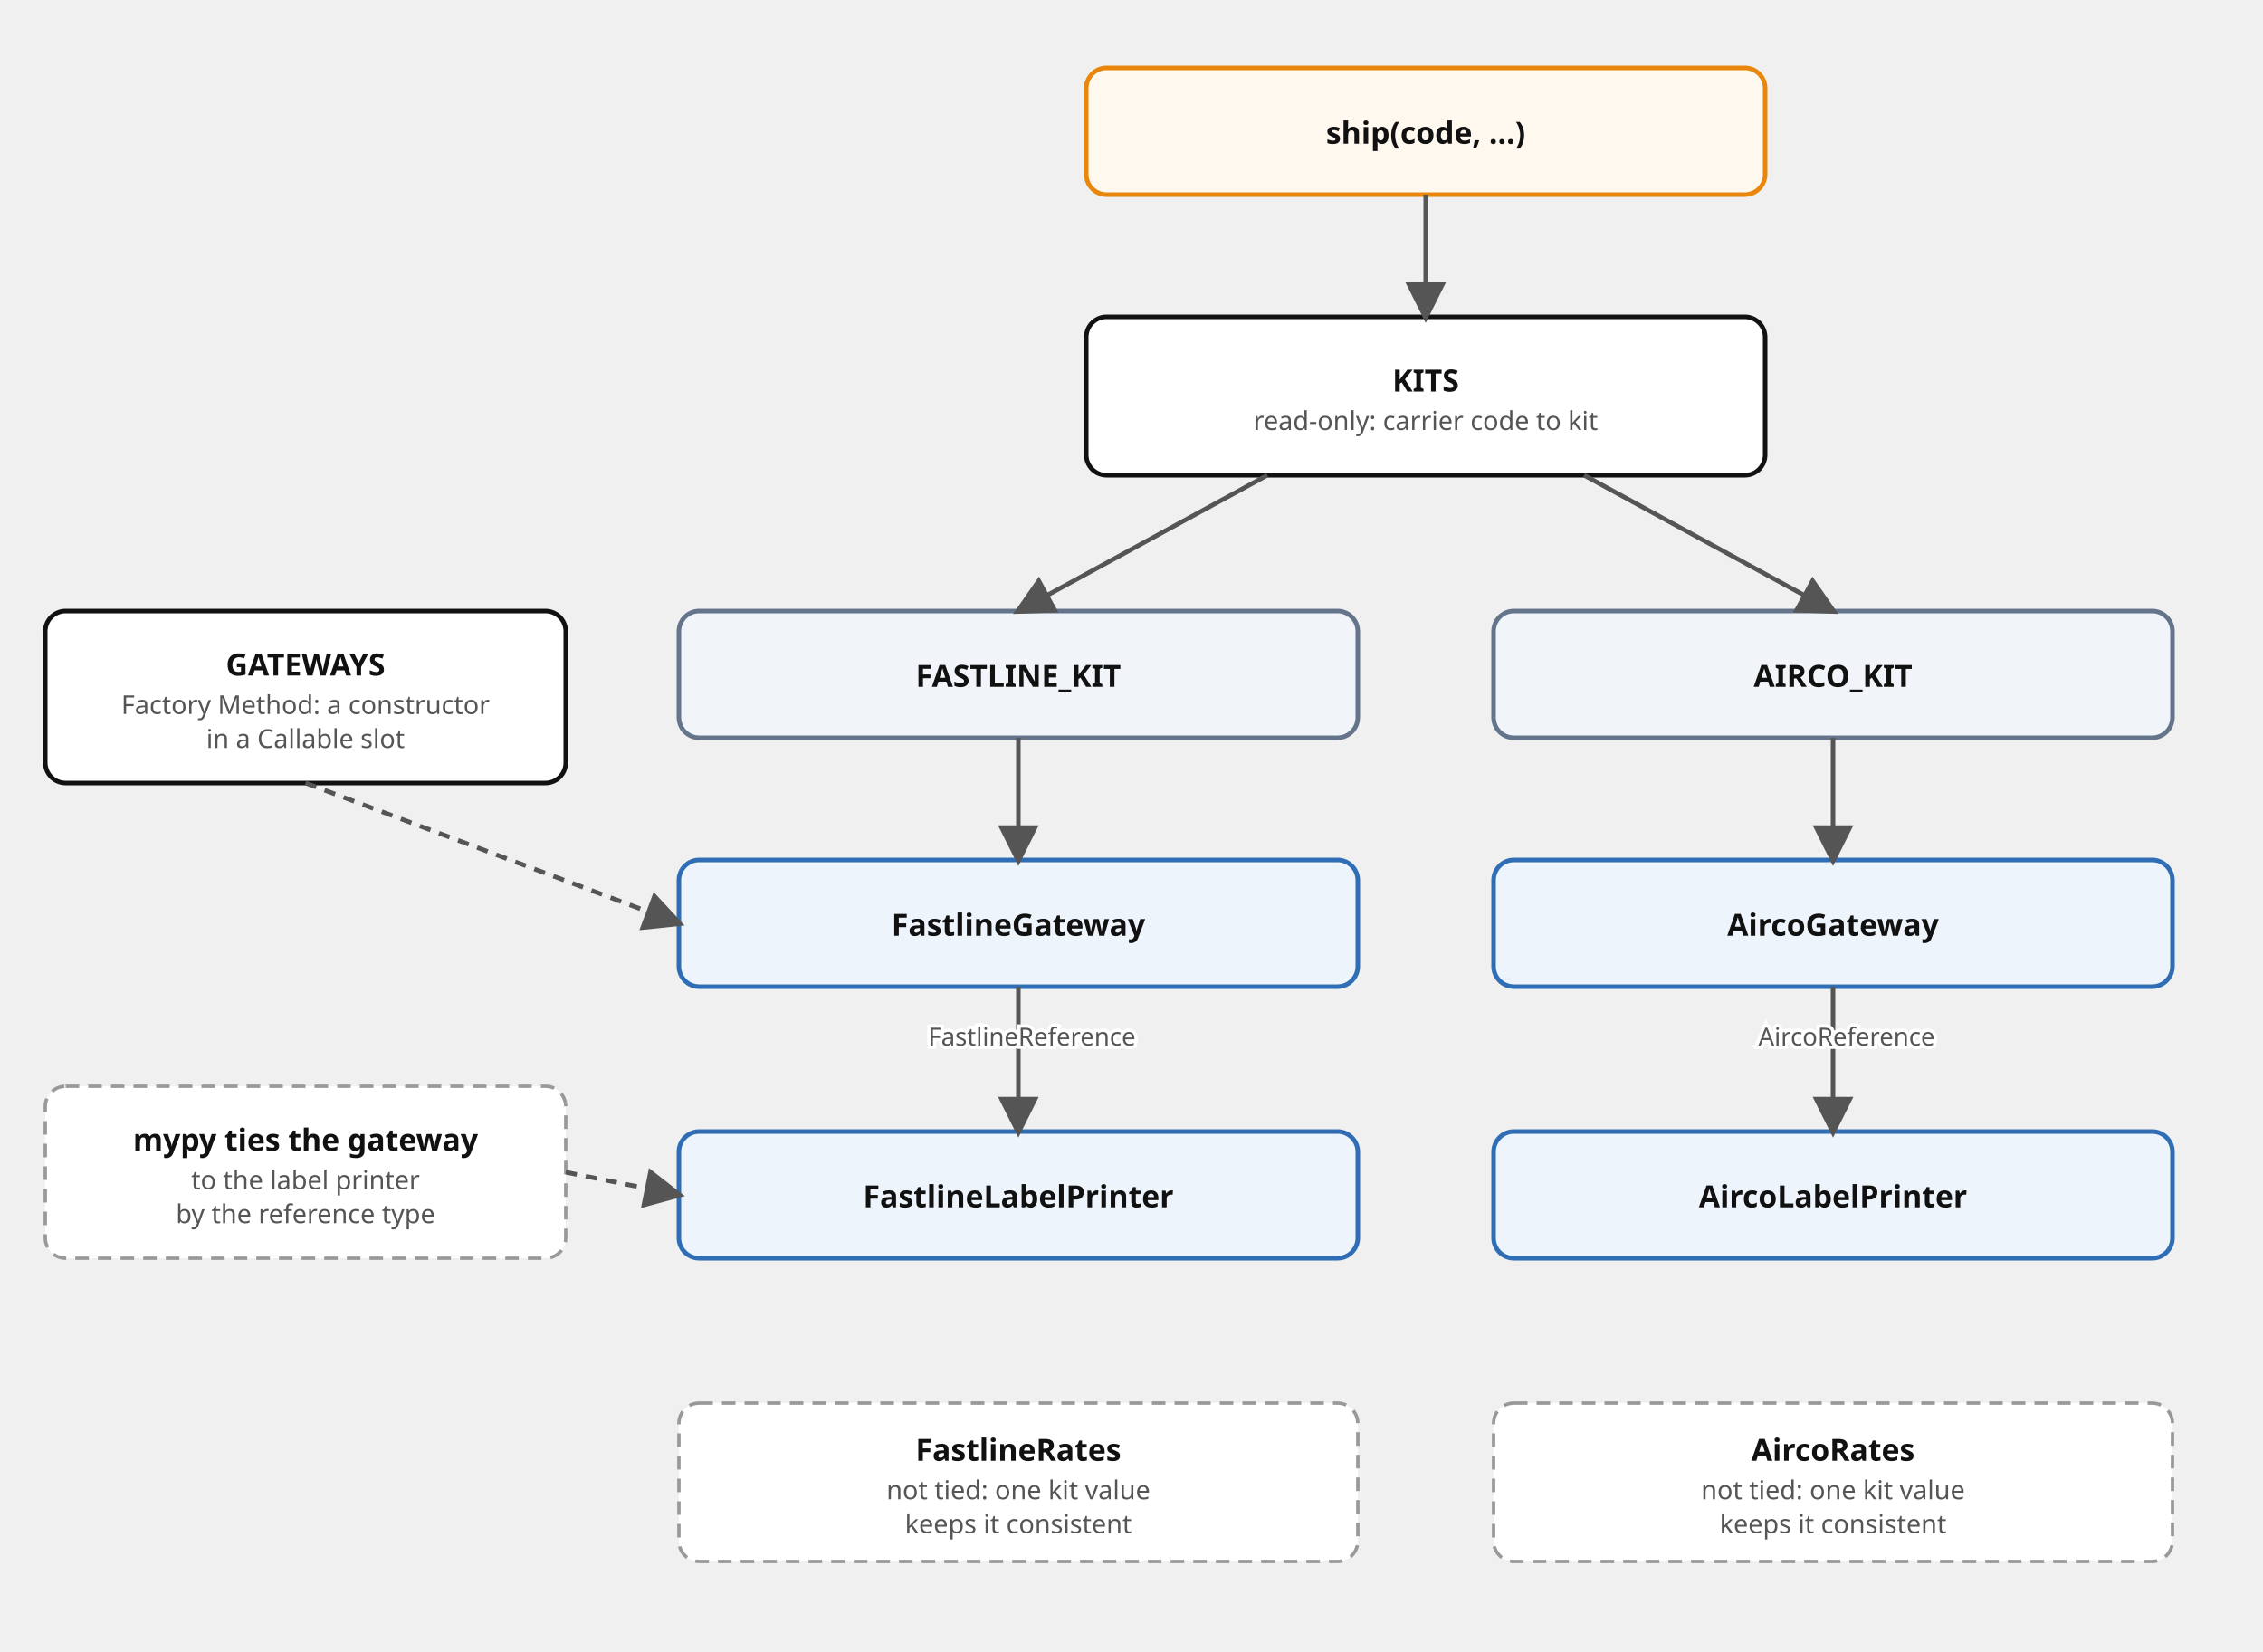
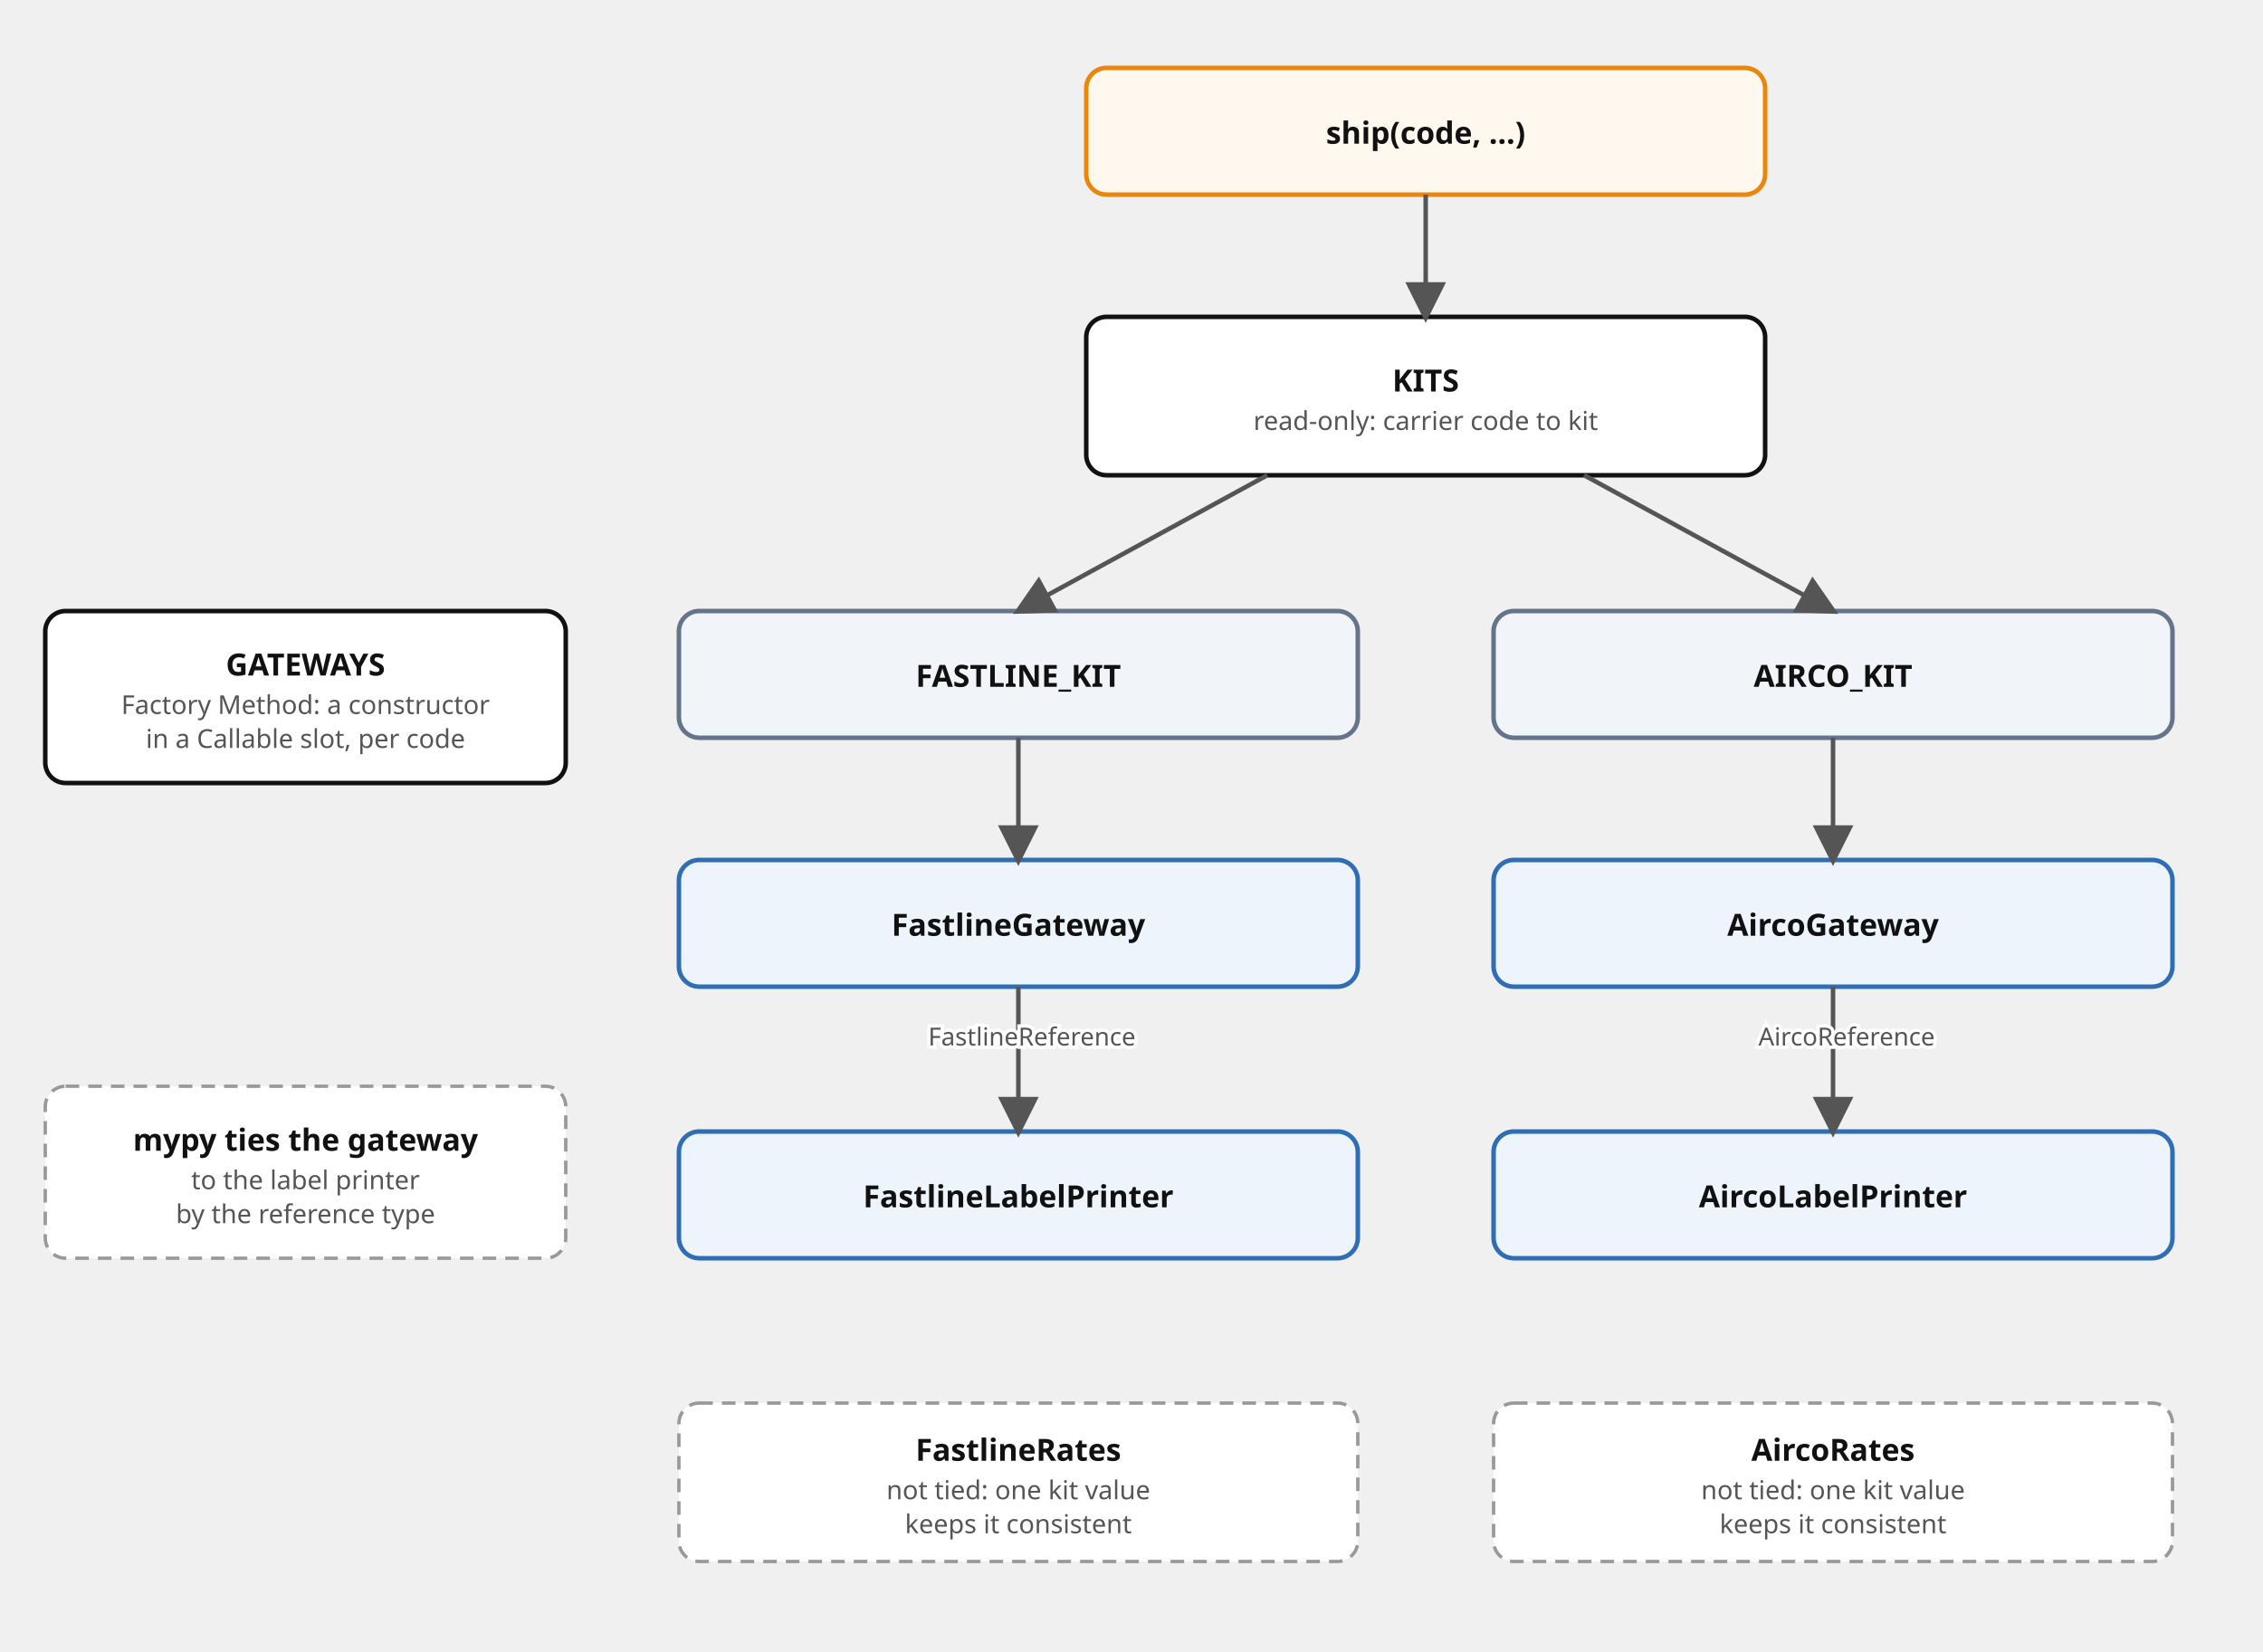
<svg xmlns="http://www.w3.org/2000/svg" viewBox="0 0 1000 730" font-family="'Red Hat Text', system-ui, sans-serif" role="img">
  <defs>
    <marker id="a" viewBox="0 0 10 10" refX="8.5" refY="5" markerWidth="9" markerHeight="9" orient="auto-start-reverse">
      <path d="M0,0 L10,5 L0,10 z" fill="#555" />
    </marker>
    <marker id="am" viewBox="0 0 10 10" refX="8.5" refY="5" markerWidth="9" markerHeight="9" orient="auto-start-reverse">
      <path d="M0,0 L10,5 L0,10 z" fill="#b8650a" />
    </marker>
  </defs>
  <rect x="480" y="30" width="300" height="56" rx="9" fill="#fff8ef" stroke="#e8870c" stroke-width="2" />
  <text x="630.0" y="63.5" font-size="13.5" font-weight="700" fill="#111111" text-anchor="middle">ship(code, ...)</text>
  <rect x="480" y="140" width="300" height="70" rx="9" fill="#ffffff" stroke="#111111" stroke-width="2" />
  <text x="630.0" y="173.0" font-size="13.5" font-weight="700" fill="#111111" text-anchor="middle">KITS</text>
  <text x="630.0" y="190.0" font-size="11.5" fill="#555555" text-anchor="middle">read-only: carrier code to kit</text>
  <rect x="20" y="270" width="230" height="76" rx="9" fill="#ffffff" stroke="#111111" stroke-width="2" />
  <text x="135.0" y="298.5" font-size="13.5" font-weight="700" fill="#111111" text-anchor="middle">GATEWAYS</text>
  <text x="135.0" y="315.5" font-size="11.5" fill="#555555" text-anchor="middle">Factory Method: a constructor</text>
-   <text x="135.0" y="330.5" font-size="11.5" fill="#555555" text-anchor="middle">in a Callable slot</text>
+   <text x="135.0" y="330.5" font-size="11.5" fill="#555555" text-anchor="middle">in a Callable slot, per code</text>
  <rect x="20" y="480" width="230" height="76" rx="9" fill="#ffffff" stroke="#999999" stroke-width="1.5" stroke-dasharray="6 4" />
  <text x="135.0" y="508.5" font-size="13.5" font-weight="700" fill="#111111" text-anchor="middle">mypy ties the gateway</text>
  <text x="135.0" y="525.5" font-size="11.5" fill="#555555" text-anchor="middle">to the label printer</text>
  <text x="135.0" y="540.5" font-size="11.5" fill="#555555" text-anchor="middle">by the reference type</text>
  <rect x="300" y="270" width="300" height="56" rx="9" fill="#f1f5f9" stroke="#64748b" stroke-width="2" />
  <text x="450.0" y="303.5" font-size="13.5" font-weight="700" fill="#111111" text-anchor="middle">FASTLINE_KIT</text>
  <rect x="300" y="380" width="300" height="56" rx="9" fill="#eef4fb" stroke="#2f6db5" stroke-width="2" />
  <text x="450.0" y="413.5" font-size="13.5" font-weight="700" fill="#111111" text-anchor="middle">FastlineGateway</text>
  <rect x="300" y="500" width="300" height="56" rx="9" fill="#eef4fb" stroke="#2f6db5" stroke-width="2" />
  <text x="450.0" y="533.5" font-size="13.5" font-weight="700" fill="#111111" text-anchor="middle">FastlineLabelPrinter</text>
  <rect x="300" y="620" width="300" height="70" rx="9" fill="#ffffff" stroke="#999999" stroke-width="1.5" stroke-dasharray="6 4" />
  <text x="450.0" y="645.5" font-size="13.5" font-weight="700" fill="#111111" text-anchor="middle">FastlineRates</text>
  <text x="450.0" y="662.5" font-size="11.5" fill="#555555" text-anchor="middle">not tied: one kit value</text>
  <text x="450.0" y="677.5" font-size="11.5" fill="#555555" text-anchor="middle">keeps it consistent</text>
  <rect x="660" y="270" width="300" height="56" rx="9" fill="#f1f5f9" stroke="#64748b" stroke-width="2" />
  <text x="810.0" y="303.5" font-size="13.5" font-weight="700" fill="#111111" text-anchor="middle">AIRCO_KIT</text>
  <rect x="660" y="380" width="300" height="56" rx="9" fill="#eef4fb" stroke="#2f6db5" stroke-width="2" />
  <text x="810.0" y="413.5" font-size="13.5" font-weight="700" fill="#111111" text-anchor="middle">AircoGateway</text>
  <rect x="660" y="500" width="300" height="56" rx="9" fill="#eef4fb" stroke="#2f6db5" stroke-width="2" />
  <text x="810.0" y="533.5" font-size="13.5" font-weight="700" fill="#111111" text-anchor="middle">AircoLabelPrinter</text>
  <rect x="660" y="620" width="300" height="70" rx="9" fill="#ffffff" stroke="#999999" stroke-width="1.5" stroke-dasharray="6 4" />
  <text x="810.0" y="645.5" font-size="13.5" font-weight="700" fill="#111111" text-anchor="middle">AircoRates</text>
  <text x="810.0" y="662.5" font-size="11.5" fill="#555555" text-anchor="middle">not tied: one kit value</text>
  <text x="810.0" y="677.5" font-size="11.5" fill="#555555" text-anchor="middle">keeps it consistent</text>
  <path d="M630,86 L630,140" fill="none" stroke="#555" stroke-width="2" marker-end="url(#a)" />
  <path d="M560,210 L450,270" fill="none" stroke="#555" stroke-width="2" marker-end="url(#a)" />
  <path d="M700,210 L810,270" fill="none" stroke="#555" stroke-width="2" marker-end="url(#a)" />
  <path d="M450,326 L450,380" fill="none" stroke="#555" stroke-width="2" marker-end="url(#a)" />
  <path d="M810,326 L810,380" fill="none" stroke="#555" stroke-width="2" marker-end="url(#a)" />
  <path d="M450,436 L450,500" fill="none" stroke="#555" stroke-width="2" marker-end="url(#a)" />
  <text x="456.0" y="462.0" font-size="11" fill="#ffffff" stroke="#ffffff" stroke-width="3" paint-order="stroke" text-anchor="middle">FastlineReference</text>
  <text x="456.0" y="462.0" font-size="11" fill="#555" text-anchor="middle">FastlineReference</text>
  <path d="M810,436 L810,500" fill="none" stroke="#555" stroke-width="2" marker-end="url(#a)" />
  <text x="816.0" y="462.0" font-size="11" fill="#ffffff" stroke="#ffffff" stroke-width="3" paint-order="stroke" text-anchor="middle">AircoReference</text>
  <text x="816.0" y="462.0" font-size="11" fill="#555" text-anchor="middle">AircoReference</text>
-   <path d="M135,346 L300,408" fill="none" stroke="#555" stroke-width="2" stroke-dasharray="5 4" marker-end="url(#a)" />
-   <path d="M250,518 L300,528" fill="none" stroke="#555" stroke-width="2" stroke-dasharray="5 4" marker-end="url(#a)" />
</svg>
